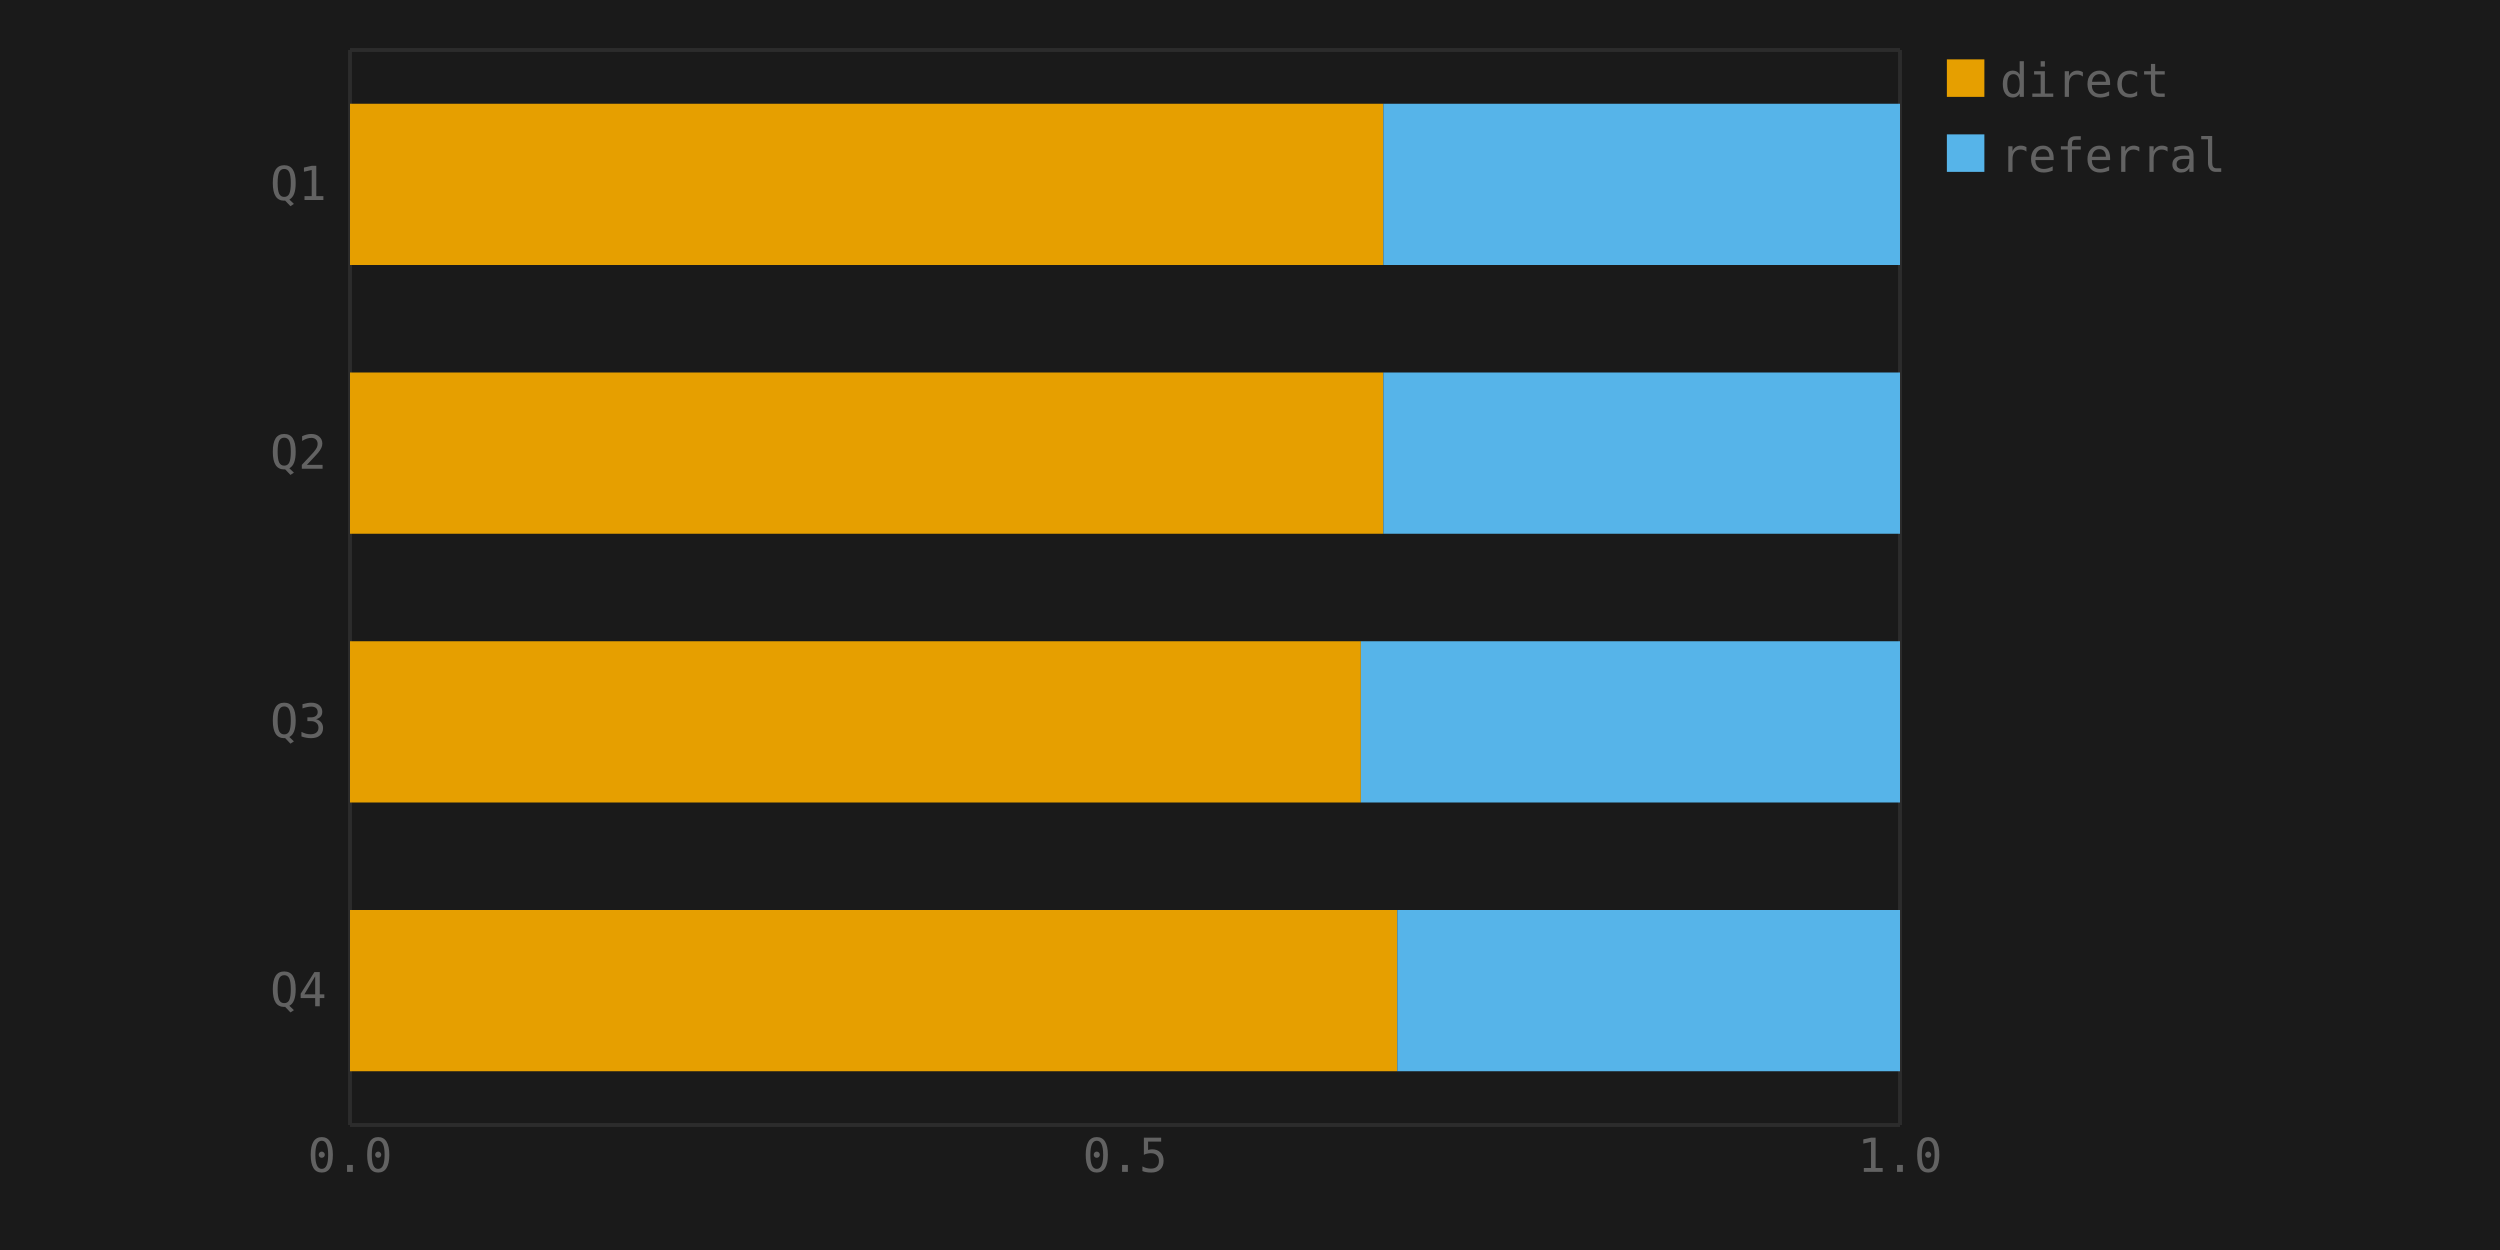
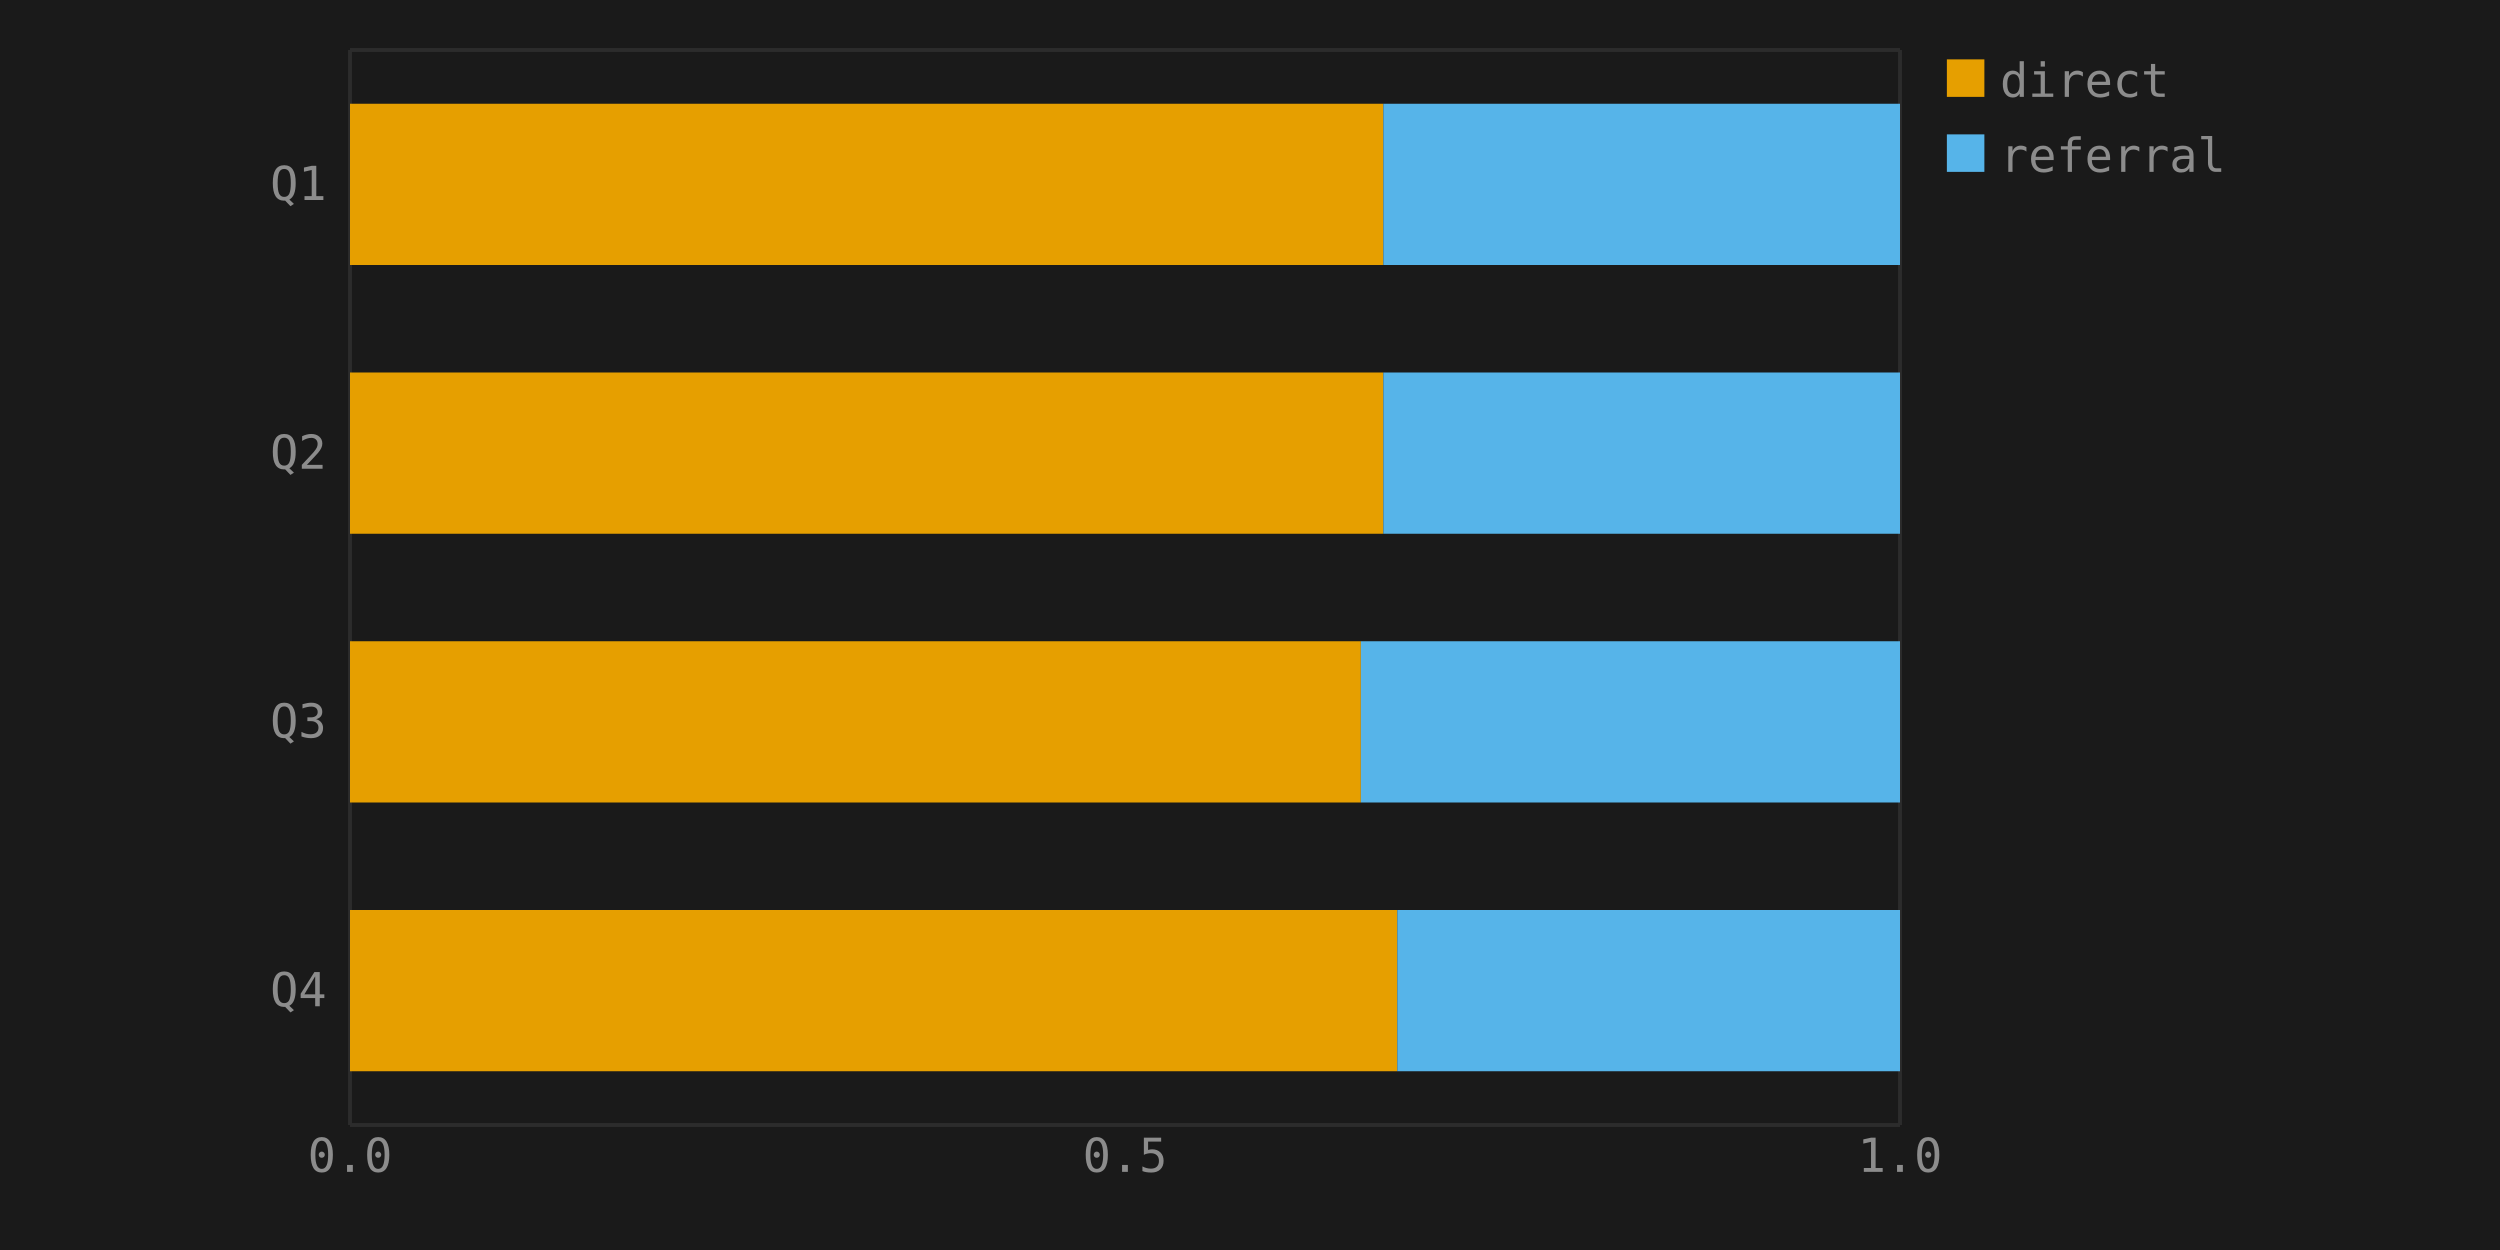
<svg xmlns="http://www.w3.org/2000/svg" viewBox="0 0 640 320" width="640" height="320">
  <rect width="100%" height="100%" fill="#1a1a1a" />
  <line x1="89.6" y1="12.8" x2="89.6" y2="288" stroke="#2c2c2c" stroke-width="1" />
  <line x1="89.6" y1="288" x2="486.4" y2="288" stroke="#2c2c2c" stroke-width="1" />
  <line x1="486.4" y1="12.8" x2="486.4" y2="288" stroke="#2c2c2c" stroke-width="1" />
  <line x1="89.6" y1="12.8" x2="486.4" y2="12.8" stroke="#2c2c2c" stroke-width="1" />
-   <text x="89.6" y="300" text-anchor="middle" font-size="12" font-family="monospace" fill="#626262">0.0</text>
-   <text x="288" y="300" text-anchor="middle" font-size="12" font-family="monospace" fill="#626262">0.5</text>
-   <text x="486.4" y="300" text-anchor="middle" font-size="12" font-family="monospace" fill="#626262">1.0</text>
+   <text x="89.6" y="300" text-anchor="middle" font-size="12" font-family="monospace" fill="#8c8c8c">0.0</text>
+   <text x="288" y="300" text-anchor="middle" font-size="12" font-family="monospace" fill="#8c8c8c">0.5</text>
+   <text x="486.4" y="300" text-anchor="middle" font-size="12" font-family="monospace" fill="#8c8c8c">1.0</text>
  <clipPath id="isvgb-0">
    <rect x="0" y="35.2" width="83.6" height="24" />
  </clipPath>
-   <text x="83.6" y="51.2" text-anchor="end" clip-path="url(#isvgb-0)" font-size="12" font-family="monospace" fill="#626262">Q1</text>
+   <text x="83.6" y="51.2" text-anchor="end" clip-path="url(#isvgb-0)" font-size="12" font-family="monospace" fill="#8c8c8c">Q1</text>
  <clipPath id="isvgb-1">
    <rect x="0" y="104" width="83.6" height="24" />
  </clipPath>
-   <text x="83.6" y="120" text-anchor="end" clip-path="url(#isvgb-1)" font-size="12" font-family="monospace" fill="#626262">Q2</text>
+   <text x="83.6" y="120" text-anchor="end" clip-path="url(#isvgb-1)" font-size="12" font-family="monospace" fill="#8c8c8c">Q2</text>
  <clipPath id="isvgb-2">
    <rect x="0" y="172.8" width="83.6" height="24" />
  </clipPath>
-   <text x="83.6" y="188.8" text-anchor="end" clip-path="url(#isvgb-2)" font-size="12" font-family="monospace" fill="#626262">Q3</text>
+   <text x="83.6" y="188.8" text-anchor="end" clip-path="url(#isvgb-2)" font-size="12" font-family="monospace" fill="#8c8c8c">Q3</text>
  <clipPath id="isvgb-3">
    <rect x="0" y="241.6" width="83.6" height="24" />
  </clipPath>
-   <text x="83.6" y="257.6" text-anchor="end" clip-path="url(#isvgb-3)" font-size="12" font-family="monospace" fill="#626262">Q4</text>
+   <text x="83.6" y="257.6" text-anchor="end" clip-path="url(#isvgb-3)" font-size="12" font-family="monospace" fill="#8c8c8c">Q4</text>
  <rect x="498.4" y="15.2" width="9.6" height="9.6" fill="#e69f00" />
-   <text x="512" y="24.8" text-anchor="start" font-size="12" font-family="monospace" fill="#626262">direct</text>
+   <text x="512" y="24.8" text-anchor="start" font-size="12" font-family="monospace" fill="#8c8c8c">direct</text>
  <rect x="498.4" y="34.4" width="9.6" height="9.6" fill="#56b4e9" />
-   <text x="512" y="44" text-anchor="start" font-size="12" font-family="monospace" fill="#626262">referral</text>
+   <text x="512" y="44" text-anchor="start" font-size="12" font-family="monospace" fill="#8c8c8c">referral</text>
  <rect x="89.6" y="26.56" width="264.533" height="41.28" fill="#e69f00" />
  <rect x="89.6" y="95.36" width="264.533" height="41.28" fill="#e69f00" />
  <rect x="89.6" y="164.16" width="258.783" height="41.28" fill="#e69f00" />
  <rect x="89.6" y="232.96" width="268.108" height="41.28" fill="#e69f00" />
  <rect x="354.133" y="26.56" width="132.267" height="41.28" fill="#56b4e9" />
  <rect x="354.133" y="95.36" width="132.267" height="41.28" fill="#56b4e9" />
  <rect x="348.383" y="164.16" width="138.017" height="41.28" fill="#56b4e9" />
  <rect x="357.708" y="232.96" width="128.692" height="41.28" fill="#56b4e9" />
</svg>
